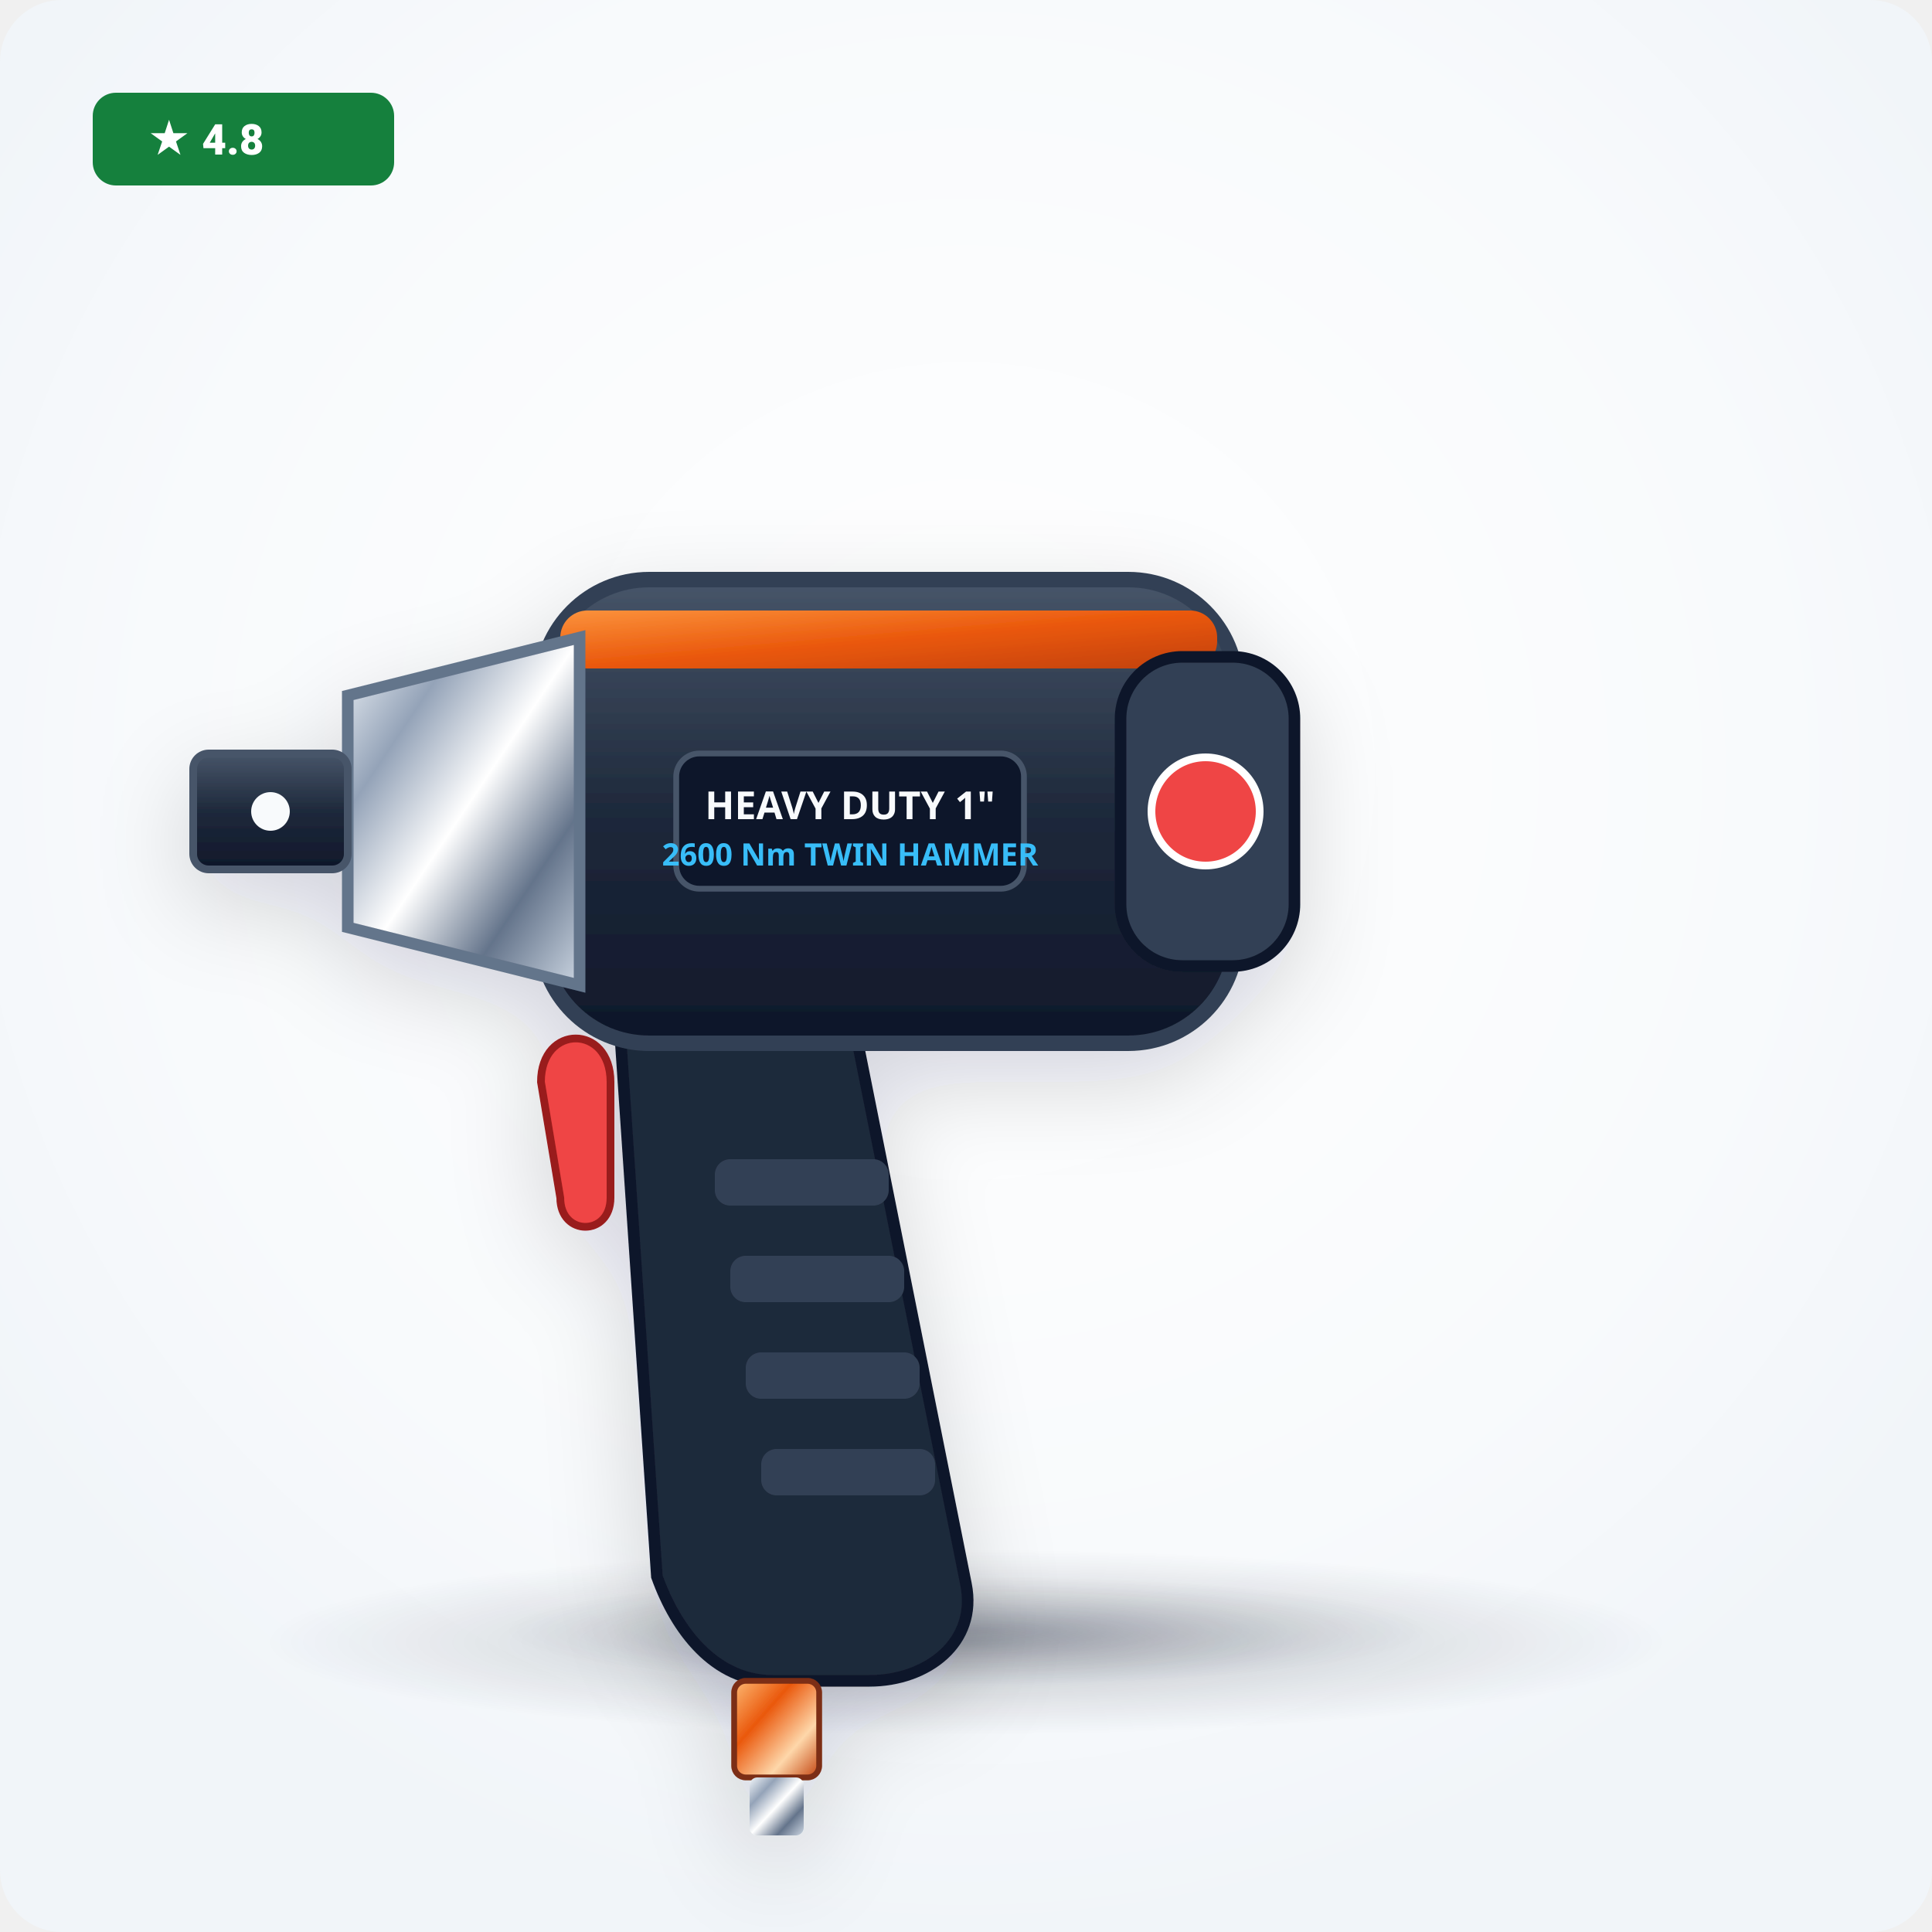
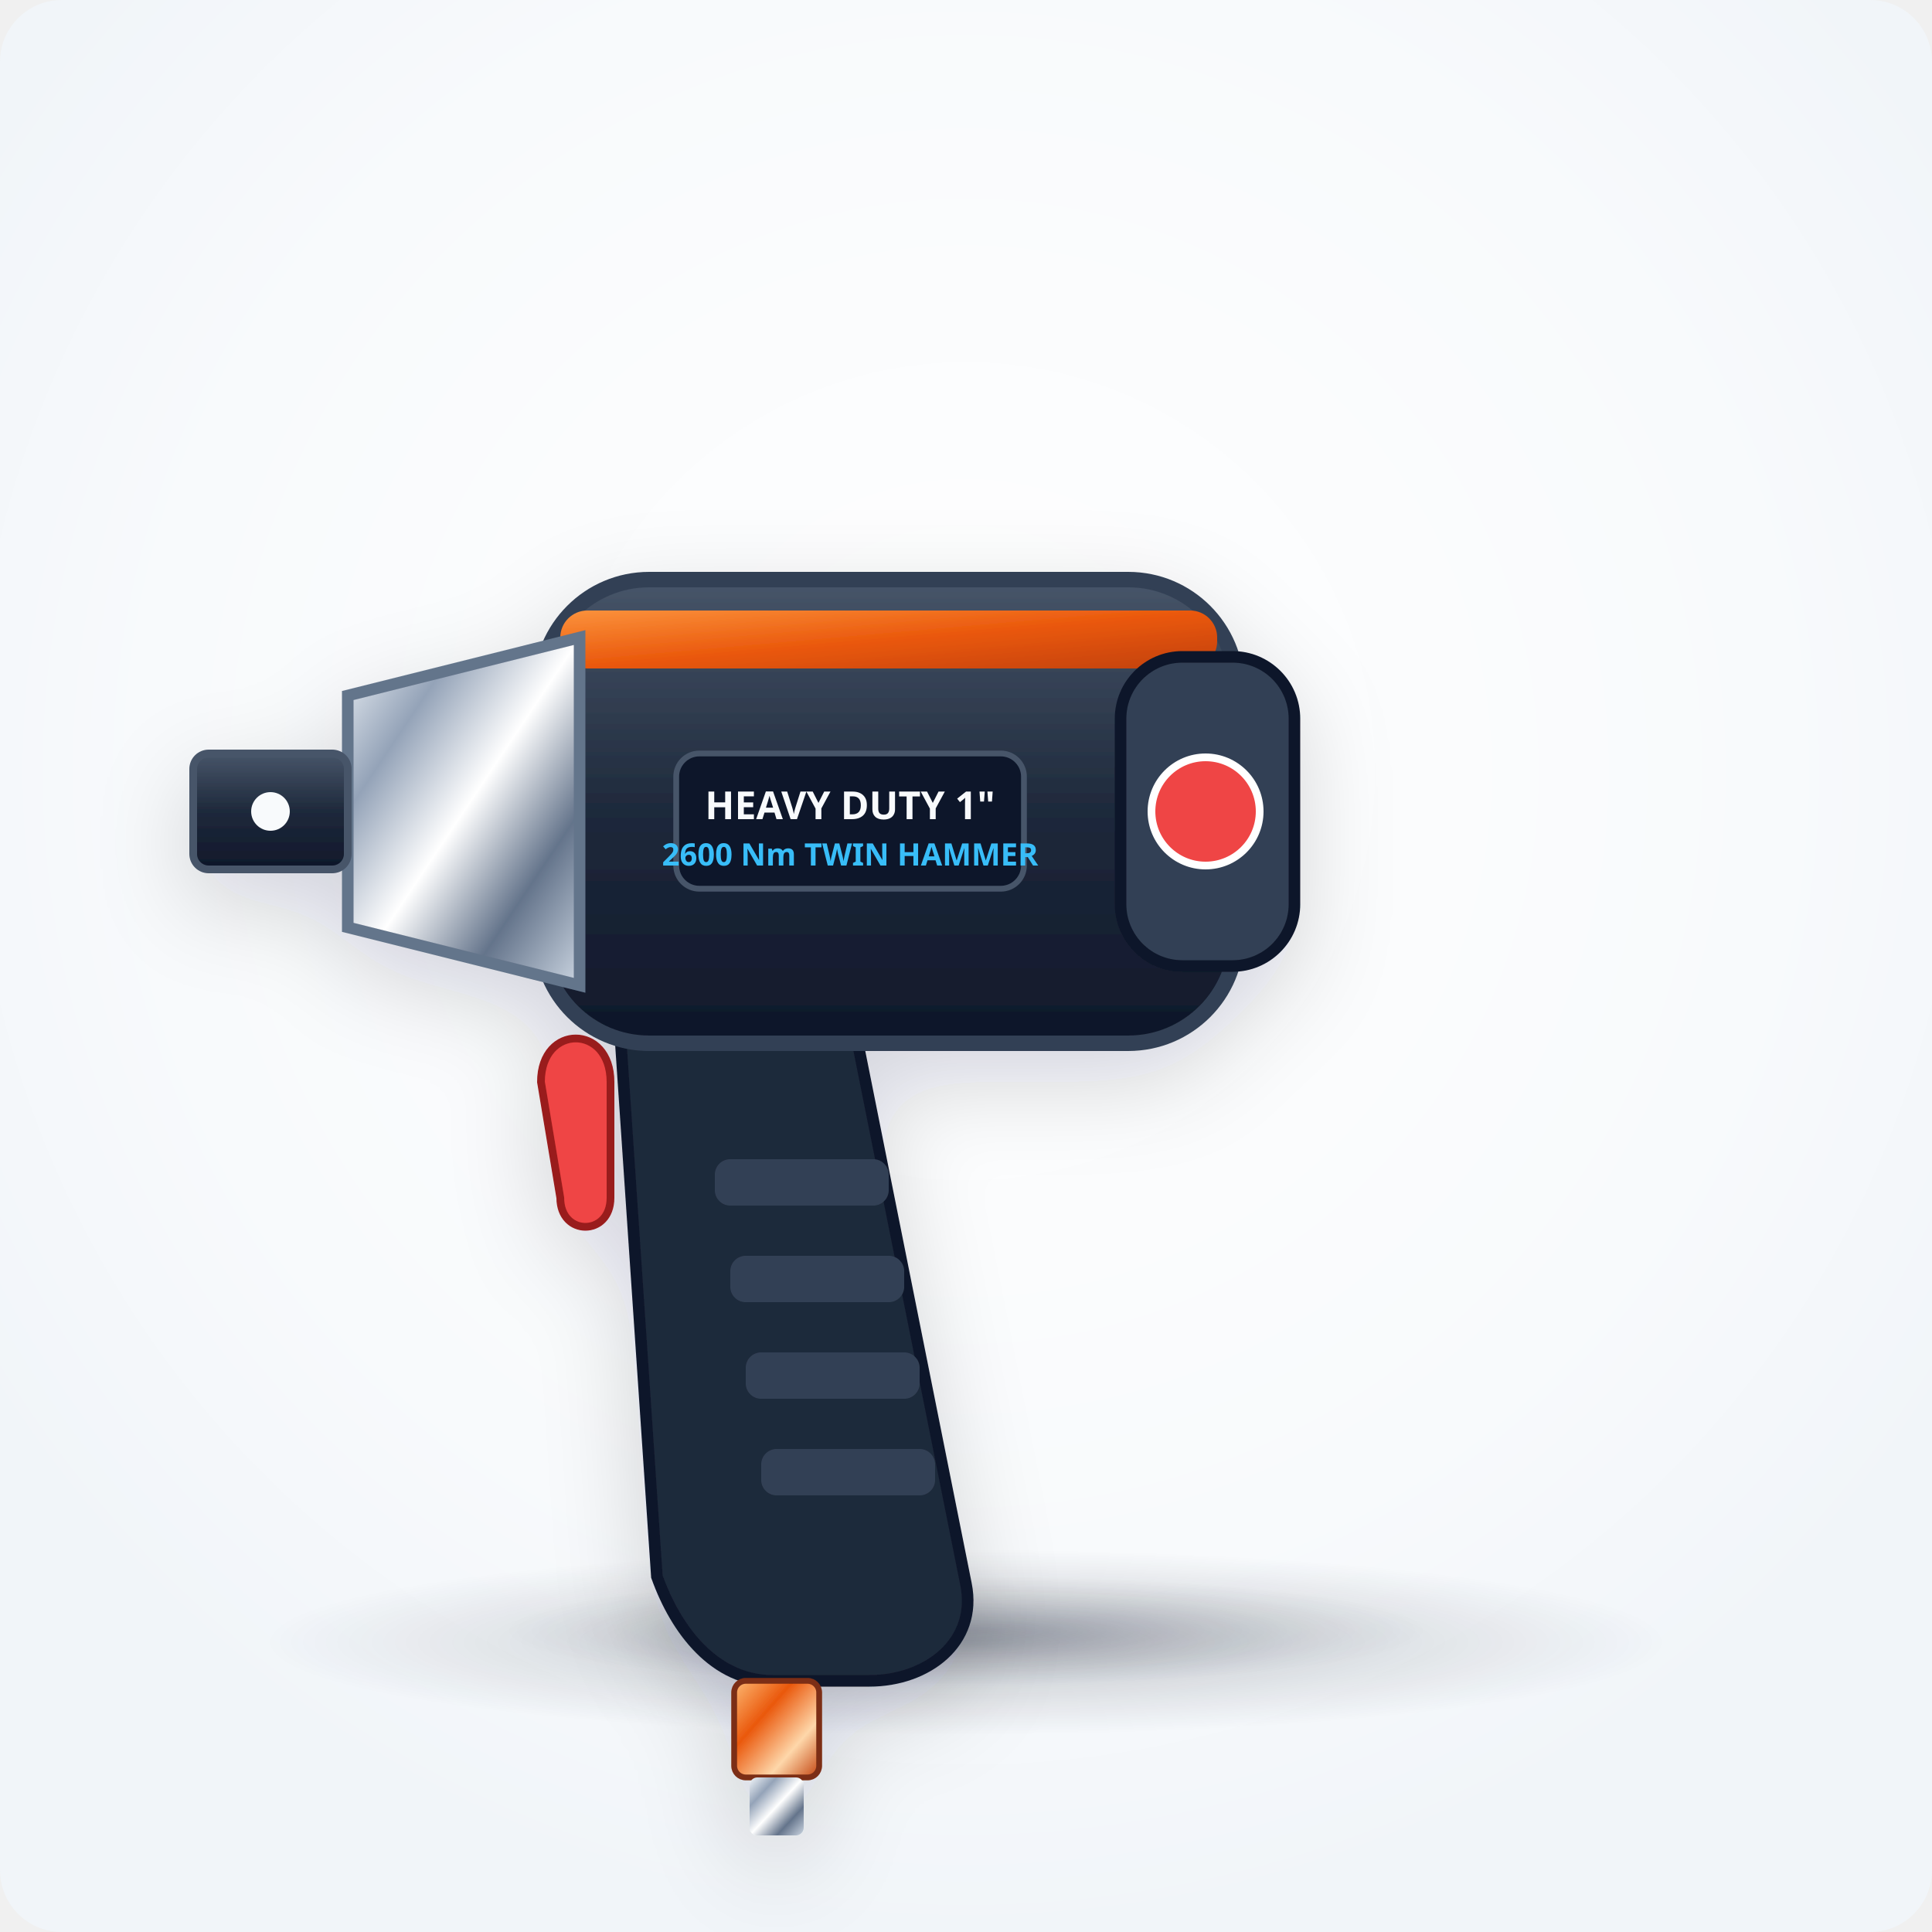
<svg xmlns="http://www.w3.org/2000/svg" viewBox="0 0 500 500" width="500" height="500">
  <defs>
    <radialGradient id="studioBg" cx="50%" cy="40%" r="60%">
      <stop offset="0%" stop-color="#ffffff" />
      <stop offset="70%" stop-color="#f8fafc" />
      <stop offset="100%" stop-color="#f1f5f9" />
    </radialGradient>
    <radialGradient id="contactShadow" cx="50%" cy="50%" r="50%">
      <stop offset="0%" stop-color="rgba(15, 23, 42, 0.28)" />
      <stop offset="50%" stop-color="rgba(15, 23, 42, 0.12)" />
      <stop offset="100%" stop-color="rgba(15, 23, 42, 0)" />
    </radialGradient>
    <linearGradient id="chromeGrad" x1="0%" y1="0%" x2="100%" y2="100%">
      <stop offset="0%" stop-color="#f1f5f9" />
      <stop offset="25%" stop-color="#94a3b8" />
      <stop offset="50%" stop-color="#ffffff" />
      <stop offset="75%" stop-color="#64748b" />
      <stop offset="100%" stop-color="#cbd5e1" />
    </linearGradient>
    <linearGradient id="copperGrad" x1="0%" y1="0%" x2="100%" y2="100%">
      <stop offset="0%" stop-color="#fdba74" />
      <stop offset="35%" stop-color="#ea580c" />
      <stop offset="70%" stop-color="#fed7aa" />
      <stop offset="100%" stop-color="#c2410c" />
    </linearGradient>
    <linearGradient id="darkMetal" x1="0%" y1="0%" x2="0%" y2="100%">
      <stop offset="0%" stop-color="#475569" />
      <stop offset="50%" stop-color="#1e293b" />
      <stop offset="100%" stop-color="#0f172a" />
    </linearGradient>
    <linearGradient id="toolBlue" x1="0%" y1="0%" x2="100%" y2="100%">
      <stop offset="0%" stop-color="#38bdf8" />
      <stop offset="40%" stop-color="#0284c7" />
      <stop offset="100%" stop-color="#0369a1" />
    </linearGradient>
    <linearGradient id="safetyOrange" x1="0%" y1="0%" x2="100%" y2="100%">
      <stop offset="0%" stop-color="#fb923c" />
      <stop offset="50%" stop-color="#ea580c" />
      <stop offset="100%" stop-color="#c2410c" />
    </linearGradient>
    <linearGradient id="dangerRed" x1="0%" y1="0%" x2="100%" y2="100%">
      <stop offset="0%" stop-color="#f87171" />
      <stop offset="50%" stop-color="#dc2626" />
      <stop offset="100%" stop-color="#991b1b" />
    </linearGradient>
    <linearGradient id="cautionYellow" x1="0%" y1="0%" x2="100%" y2="100%">
      <stop offset="0%" stop-color="#fde047" />
      <stop offset="40%" stop-color="#eab308" />
      <stop offset="100%" stop-color="#ca8a04" />
    </linearGradient>
    <filter id="softGlow" x="-20%" y="-20%" width="140%" height="140%">
      <feDropShadow dx="0" dy="8" stdDeviation="12" flood-color="#0f172a" flood-opacity="0.16" />
    </filter>
  </defs>
  <rect width="500" height="500" rx="16" fill="url(#studioBg)" />
  <ellipse cx="250" cy="425" rx="180" ry="24" fill="url(#contactShadow)" />
  <ellipse cx="250" cy="422" rx="120" ry="14" fill="url(#contactShadow)" opacity="0.8" />
  <g filter="url(#softGlow)">
    <g transform="translate(110, 80)">
      <path d="M110 180 L140 330 C143 345 130 355 115 355 L90 355 C75 355 65 342 60 328 L50 180 Z" fill="#1e293b" stroke="#0f172a" stroke-width="3" />
      <rect x="75" y="220" width="45" height="12" rx="4" fill="#334155" />
      <rect x="79" y="245" width="45" height="12" rx="4" fill="#334155" />
      <rect x="83" y="270" width="45" height="12" rx="4" fill="#334155" />
      <rect x="87" y="295" width="45" height="12" rx="4" fill="#334155" />
      <rect x="80" y="355" width="22" height="25" rx="3" fill="url(#copperGrad)" stroke="#7c2d12" stroke-width="1.5" />
      <rect x="84" y="380" width="14" height="15" rx="2" fill="url(#chromeGrad)" />
      <rect x="30" y="70" width="180" height="120" rx="28" fill="url(#darkMetal)" stroke="#334155" stroke-width="4" />
      <rect x="35" y="78" width="170" height="15" rx="7" fill="url(#safetyOrange)" />
      <rect x="180" y="90" width="45" height="80" rx="16" fill="#334155" stroke="#0f172a" stroke-width="3" />
      <circle cx="202" cy="130" r="14" fill="#ef4444" stroke="#ffffff" stroke-width="2" />
      <path d="M40 85 L-20 100 L-20 160 L40 175 Z" fill="url(#chromeGrad)" stroke="#64748b" stroke-width="3" />
      <rect x="-60" y="115" width="40" height="30" rx="4" fill="url(#darkMetal)" stroke="#475569" stroke-width="2" />
      <circle cx="-40" cy="130" r="5" fill="#f8fafc" />
      <path d="M48 200 C48 185 30 185 30 200 L35 230 C35 240 48 240 48 230 Z" fill="#ef4444" stroke="#991b1b" stroke-width="2" />
      <rect x="65" y="115" width="90" height="35" rx="6" fill="#0f172a" stroke="#475569" stroke-width="1.5" />
      <text x="110" y="132" font-family="sans-serif" font-size="10" font-weight="900" fill="#f8fafc" text-anchor="middle">HEAVY DUTY 1"</text>
      <text x="110" y="144" font-family="sans-serif" font-size="8" font-weight="700" fill="#38bdf8" text-anchor="middle">2600 Nm TWIN HAMMER</text>
    </g>
  </g>
-   <g transform="translate(24, 24)">
-     <rect width="78" height="24" rx="6" fill="#15803d" />
-     <text x="14" y="16" font-family="-apple-system, BlinkMacSystemFont, 'Segoe UI', Roboto, sans-serif" font-size="11" font-weight="800" fill="#ffffff">★ 4.8</text>
-   </g>
</svg>
